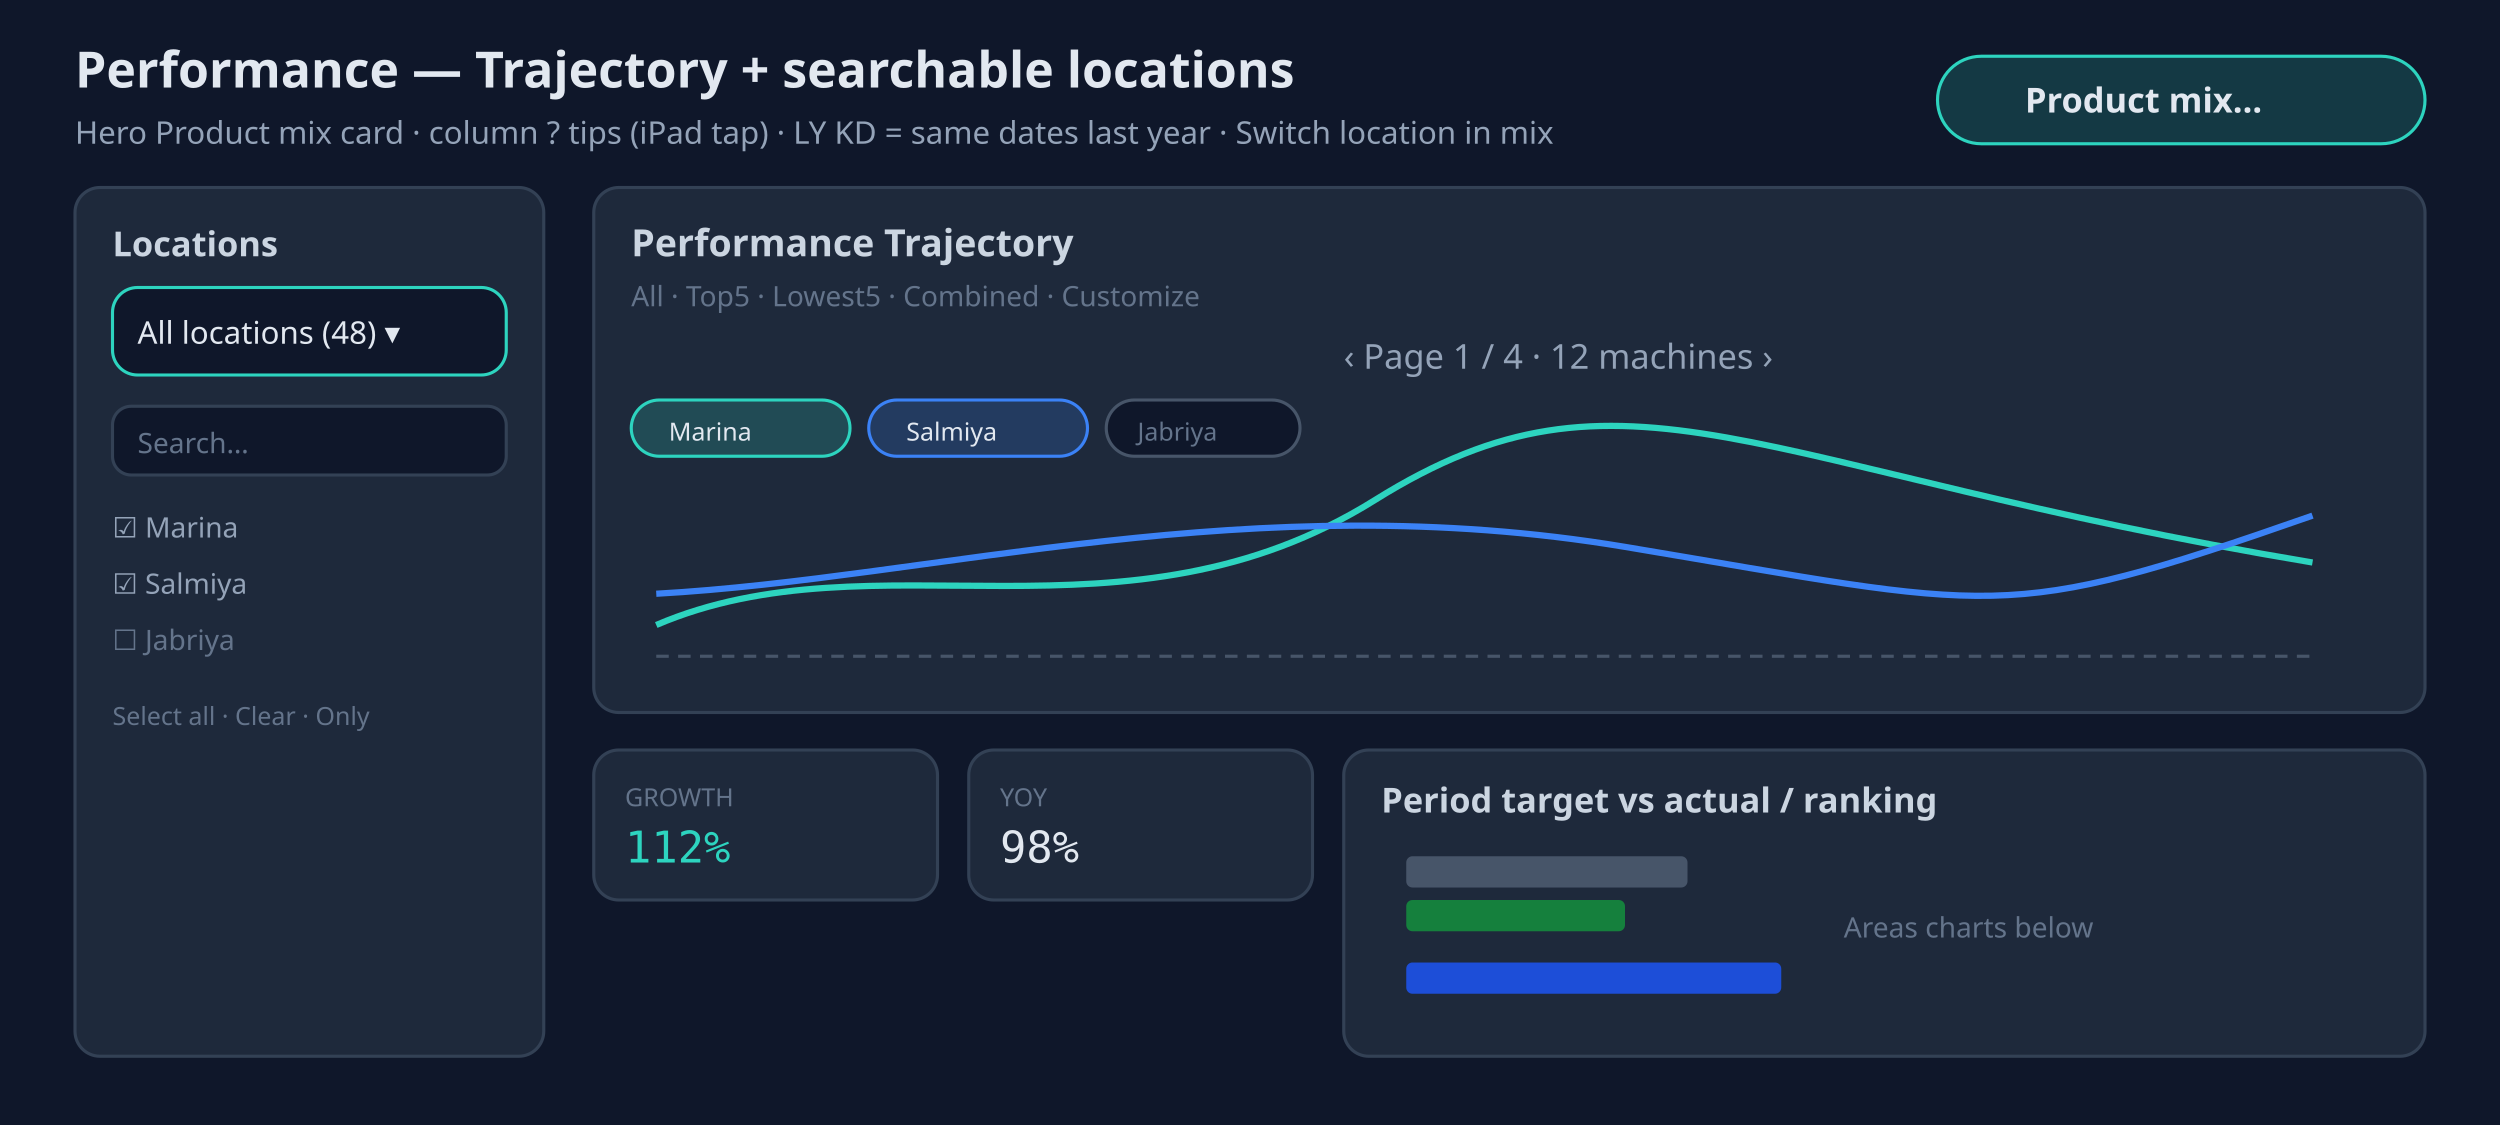
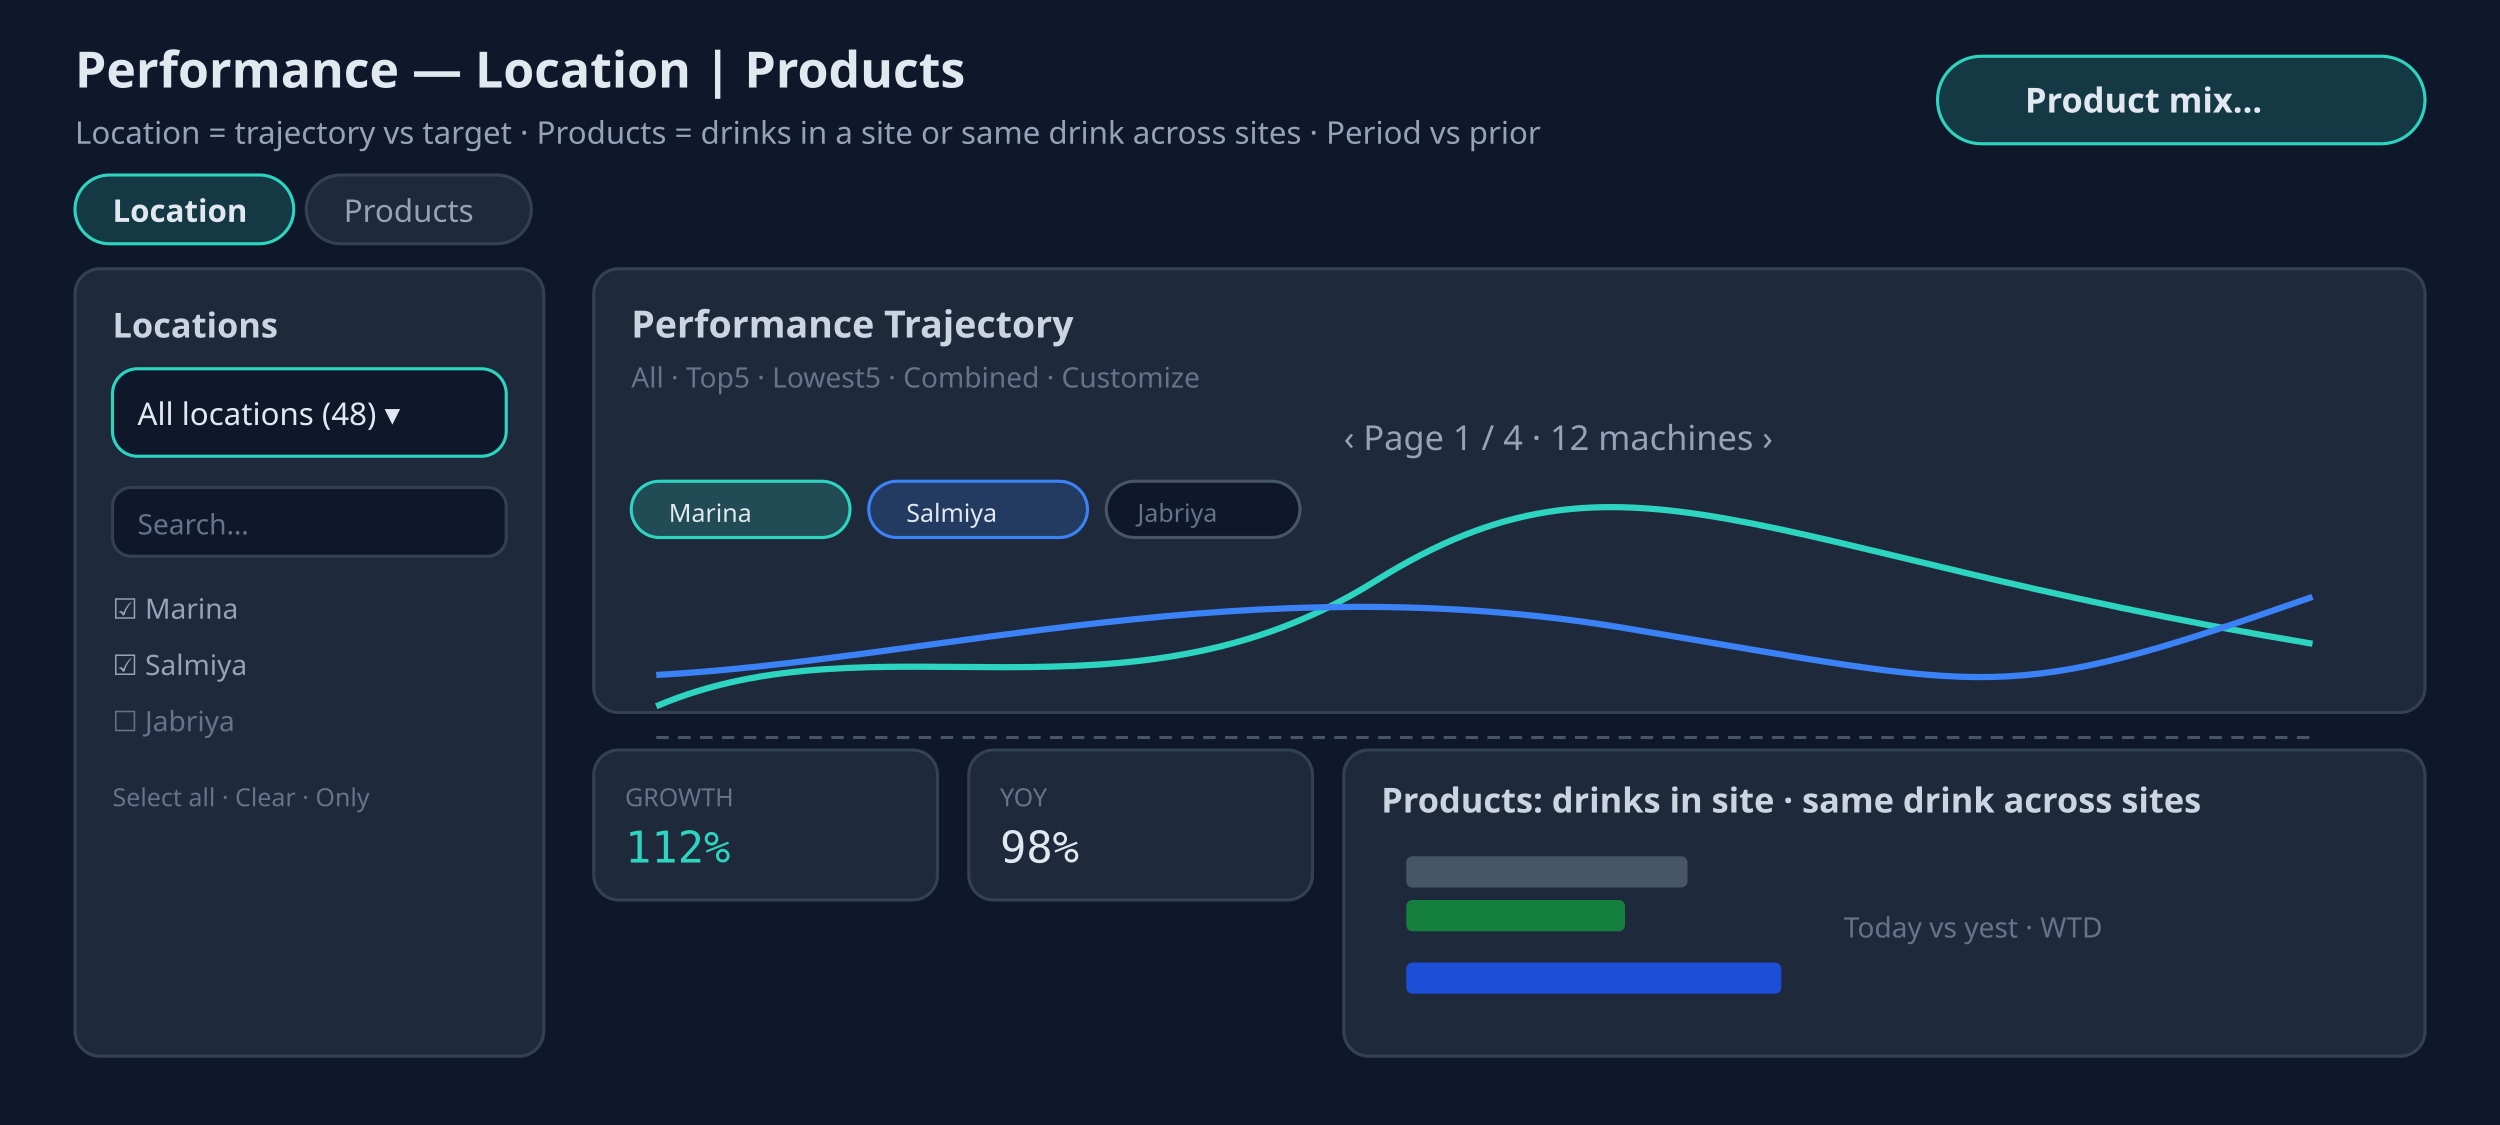
<svg xmlns="http://www.w3.org/2000/svg" width="800" height="360" viewBox="0 0 800 360">
  <rect width="800" height="360" fill="#0f172a" />
-   <text x="24" y="28" fill="#e2e8f0" font-family="Segoe UI, sans-serif" font-size="16" font-weight="700">Performance — Trajectory + searchable locations</text>
-   <text x="24" y="46" fill="#94a3b8" font-family="Segoe UI, sans-serif" font-size="10">Hero Product mix card · column ? tips (iPad tap) · LY KD = same dates last year · Switch location in mix</text>
+   <text x="24" y="28" fill="#e2e8f0" font-family="Segoe UI, sans-serif" font-size="16" font-weight="700">Performance — Location | Products</text>
+   <text x="24" y="46" fill="#94a3b8" font-family="Segoe UI, sans-serif" font-size="10">Location = trajectory vs target · Products = drinks in a site or same drink across sites · Period vs prior</text>
+   <rect x="24" y="56" width="70" height="22" rx="11" fill="rgba(45,212,191,0.18)" stroke="#2dd4bf" />
+   <text x="36" y="71" fill="#e2e8f0" font-size="10" font-weight="600" font-family="Segoe UI, sans-serif">Location</text>
+   <rect x="98" y="56" width="72" height="22" rx="11" fill="#1e293b" stroke="#334155" />
+   <text x="110" y="71" fill="#94a3b8" font-size="10" font-family="Segoe UI, sans-serif">Products</text>
  <rect x="620" y="18" width="156" height="28" rx="14" fill="rgba(45,212,191,0.18)" stroke="#2dd4bf" />
  <text x="648" y="36" fill="#e2e8f0" font-size="11" font-weight="600" font-family="Segoe UI, sans-serif">Product mix…</text>
-   <rect x="24" y="60" width="150" height="278" rx="8" fill="#1e293b" stroke="#334155" />
-   <text x="36" y="82" fill="#cbd5e1" font-size="11" font-weight="600" font-family="Segoe UI, sans-serif">Locations</text>
-   <rect x="36" y="92" width="126" height="28" rx="8" fill="#0f172a" stroke="#2dd4bf" />
-   <text x="44" y="110" fill="#e2e8f0" font-size="10" font-family="Segoe UI, sans-serif">All locations (48) ▾</text>
-   <rect x="36" y="130" width="126" height="22" rx="6" fill="#0f172a" stroke="#334155" />
-   <text x="44" y="145" fill="#64748b" font-size="9" font-family="Segoe UI, sans-serif">Search…</text>
-   <text x="36" y="172" fill="#94a3b8" font-size="9" font-family="Segoe UI, sans-serif">☑ Marina</text>
-   <text x="36" y="190" fill="#94a3b8" font-size="9" font-family="Segoe UI, sans-serif">☑ Salmiya</text>
-   <text x="36" y="208" fill="#64748b" font-size="9" font-family="Segoe UI, sans-serif">☐ Jabriya</text>
-   <text x="36" y="232" fill="#64748b" font-size="8" font-family="Segoe UI, sans-serif">Select all · Clear · Only</text>
-   <rect x="190" y="60" width="586" height="168" rx="8" fill="#1e293b" stroke="#334155" />
-   <text x="202" y="82" fill="#cbd5e1" font-size="12" font-weight="600" font-family="Segoe UI, sans-serif">Performance Trajectory</text>
-   <text x="202" y="98" fill="#64748b" font-size="9" font-family="Segoe UI, sans-serif">All · Top5 · Lowest5 · Combined · Customize</text>
-   <text x="430" y="118" fill="#94a3b8" font-size="11" font-family="Segoe UI, sans-serif">‹  Page 1 / 4 · 12 machines  ›</text>
-   <rect x="202" y="128" width="70" height="18" rx="9" fill="rgba(45,212,191,0.2)" stroke="#2dd4bf" />
-   <text x="214" y="141" fill="#e2e8f0" font-size="8" font-family="Segoe UI, sans-serif">Marina</text>
-   <rect x="278" y="128" width="70" height="18" rx="9" fill="rgba(59,130,246,0.2)" stroke="#3b82f6" />
-   <text x="290" y="141" fill="#e2e8f0" font-size="8" font-family="Segoe UI, sans-serif">Salmiya</text>
-   <rect x="354" y="128" width="62" height="18" rx="9" fill="#0f172a" stroke="#475569" />
-   <text x="364" y="141" fill="#64748b" font-size="8" font-family="Segoe UI, sans-serif">Jabriya</text>
-   <path d="M210 200 C 280 170, 360 210, 440 160 S 560 150, 740 180" fill="none" stroke="#2dd4bf" stroke-width="2" />
-   <path d="M210 190 C 300 185, 400 155, 520 175 S 640 200, 740 165" fill="none" stroke="#3b82f6" stroke-width="2" />
-   <line x1="210" y1="210" x2="740" y2="210" stroke="#475569" stroke-dasharray="4 3" />
+   <rect x="24" y="86" width="150" height="252" rx="8" fill="#1e293b" stroke="#334155" />
+   <text x="36" y="108" fill="#cbd5e1" font-size="11" font-weight="600" font-family="Segoe UI, sans-serif">Locations</text>
+   <rect x="36" y="118" width="126" height="28" rx="8" fill="#0f172a" stroke="#2dd4bf" />
+   <text x="44" y="136" fill="#e2e8f0" font-size="10" font-family="Segoe UI, sans-serif">All locations (48) ▾</text>
+   <rect x="36" y="156" width="126" height="22" rx="6" fill="#0f172a" stroke="#334155" />
+   <text x="44" y="171" fill="#64748b" font-size="9" font-family="Segoe UI, sans-serif">Search…</text>
+   <text x="36" y="198" fill="#94a3b8" font-size="9" font-family="Segoe UI, sans-serif">☑ Marina</text>
+   <text x="36" y="216" fill="#94a3b8" font-size="9" font-family="Segoe UI, sans-serif">☑ Salmiya</text>
+   <text x="36" y="234" fill="#64748b" font-size="9" font-family="Segoe UI, sans-serif">☐ Jabriya</text>
+   <text x="36" y="258" fill="#64748b" font-size="8" font-family="Segoe UI, sans-serif">Select all · Clear · Only</text>
+   <rect x="190" y="86" width="586" height="142" rx="8" fill="#1e293b" stroke="#334155" />
+   <text x="202" y="108" fill="#cbd5e1" font-size="12" font-weight="600" font-family="Segoe UI, sans-serif">Performance Trajectory</text>
+   <text x="202" y="124" fill="#64748b" font-size="9" font-family="Segoe UI, sans-serif">All · Top5 · Lowest5 · Combined · Customize</text>
+   <text x="430" y="144" fill="#94a3b8" font-size="11" font-family="Segoe UI, sans-serif">‹  Page 1 / 4 · 12 machines  ›</text>
+   <rect x="202" y="154" width="70" height="18" rx="9" fill="rgba(45,212,191,0.2)" stroke="#2dd4bf" />
+   <text x="214" y="167" fill="#e2e8f0" font-size="8" font-family="Segoe UI, sans-serif">Marina</text>
+   <rect x="278" y="154" width="70" height="18" rx="9" fill="rgba(59,130,246,0.2)" stroke="#3b82f6" />
+   <text x="290" y="167" fill="#e2e8f0" font-size="8" font-family="Segoe UI, sans-serif">Salmiya</text>
+   <rect x="354" y="154" width="62" height="18" rx="9" fill="#0f172a" stroke="#475569" />
+   <text x="364" y="167" fill="#64748b" font-size="8" font-family="Segoe UI, sans-serif">Jabriya</text>
+   <path d="M210 226 C 280 196, 360 236, 440 186 S 560 176, 740 206" fill="none" stroke="#2dd4bf" stroke-width="2" />
+   <path d="M210 216 C 300 211, 400 181, 520 201 S 640 226, 740 191" fill="none" stroke="#3b82f6" stroke-width="2" />
+   <line x1="210" y1="236" x2="740" y2="236" stroke="#475569" stroke-dasharray="4 3" />
  <rect x="190" y="240" width="110" height="48" rx="8" fill="#1e293b" stroke="#334155" />
  <text x="200" y="258" fill="#64748b" font-size="8" font-family="Segoe UI, sans-serif">GROWTH</text>
  <text x="200" y="276" fill="#2dd4bf" font-size="14" font-family="Consolas, monospace">112%</text>
  <rect x="310" y="240" width="110" height="48" rx="8" fill="#1e293b" stroke="#334155" />
  <text x="320" y="258" fill="#64748b" font-size="8" font-family="Segoe UI, sans-serif">YOY</text>
  <text x="320" y="276" fill="#e2e8f0" font-size="14" font-family="Consolas, monospace">98%</text>
  <rect x="430" y="240" width="346" height="98" rx="8" fill="#1e293b" stroke="#334155" />
-   <text x="442" y="260" fill="#cbd5e1" font-size="11" font-weight="600" font-family="Segoe UI, sans-serif">Period target vs actual / ranking</text>
+   <text x="442" y="260" fill="#cbd5e1" font-size="11" font-weight="600" font-family="Segoe UI, sans-serif">Products: drinks in site · same drink across sites</text>
  <rect x="450" y="274" width="90" height="10" rx="2" fill="#475569" />
  <rect x="450" y="288" width="70" height="10" rx="2" fill="#15803d" />
  <rect x="450" y="308" width="120" height="10" rx="2" fill="#1d4ed8" />
-   <text x="590" y="300" fill="#64748b" font-size="9" font-family="Segoe UI, sans-serif">Areas charts below</text>
+   <text x="590" y="300" fill="#64748b" font-size="9" font-family="Segoe UI, sans-serif">Today vs yest · WTD</text>
</svg>
